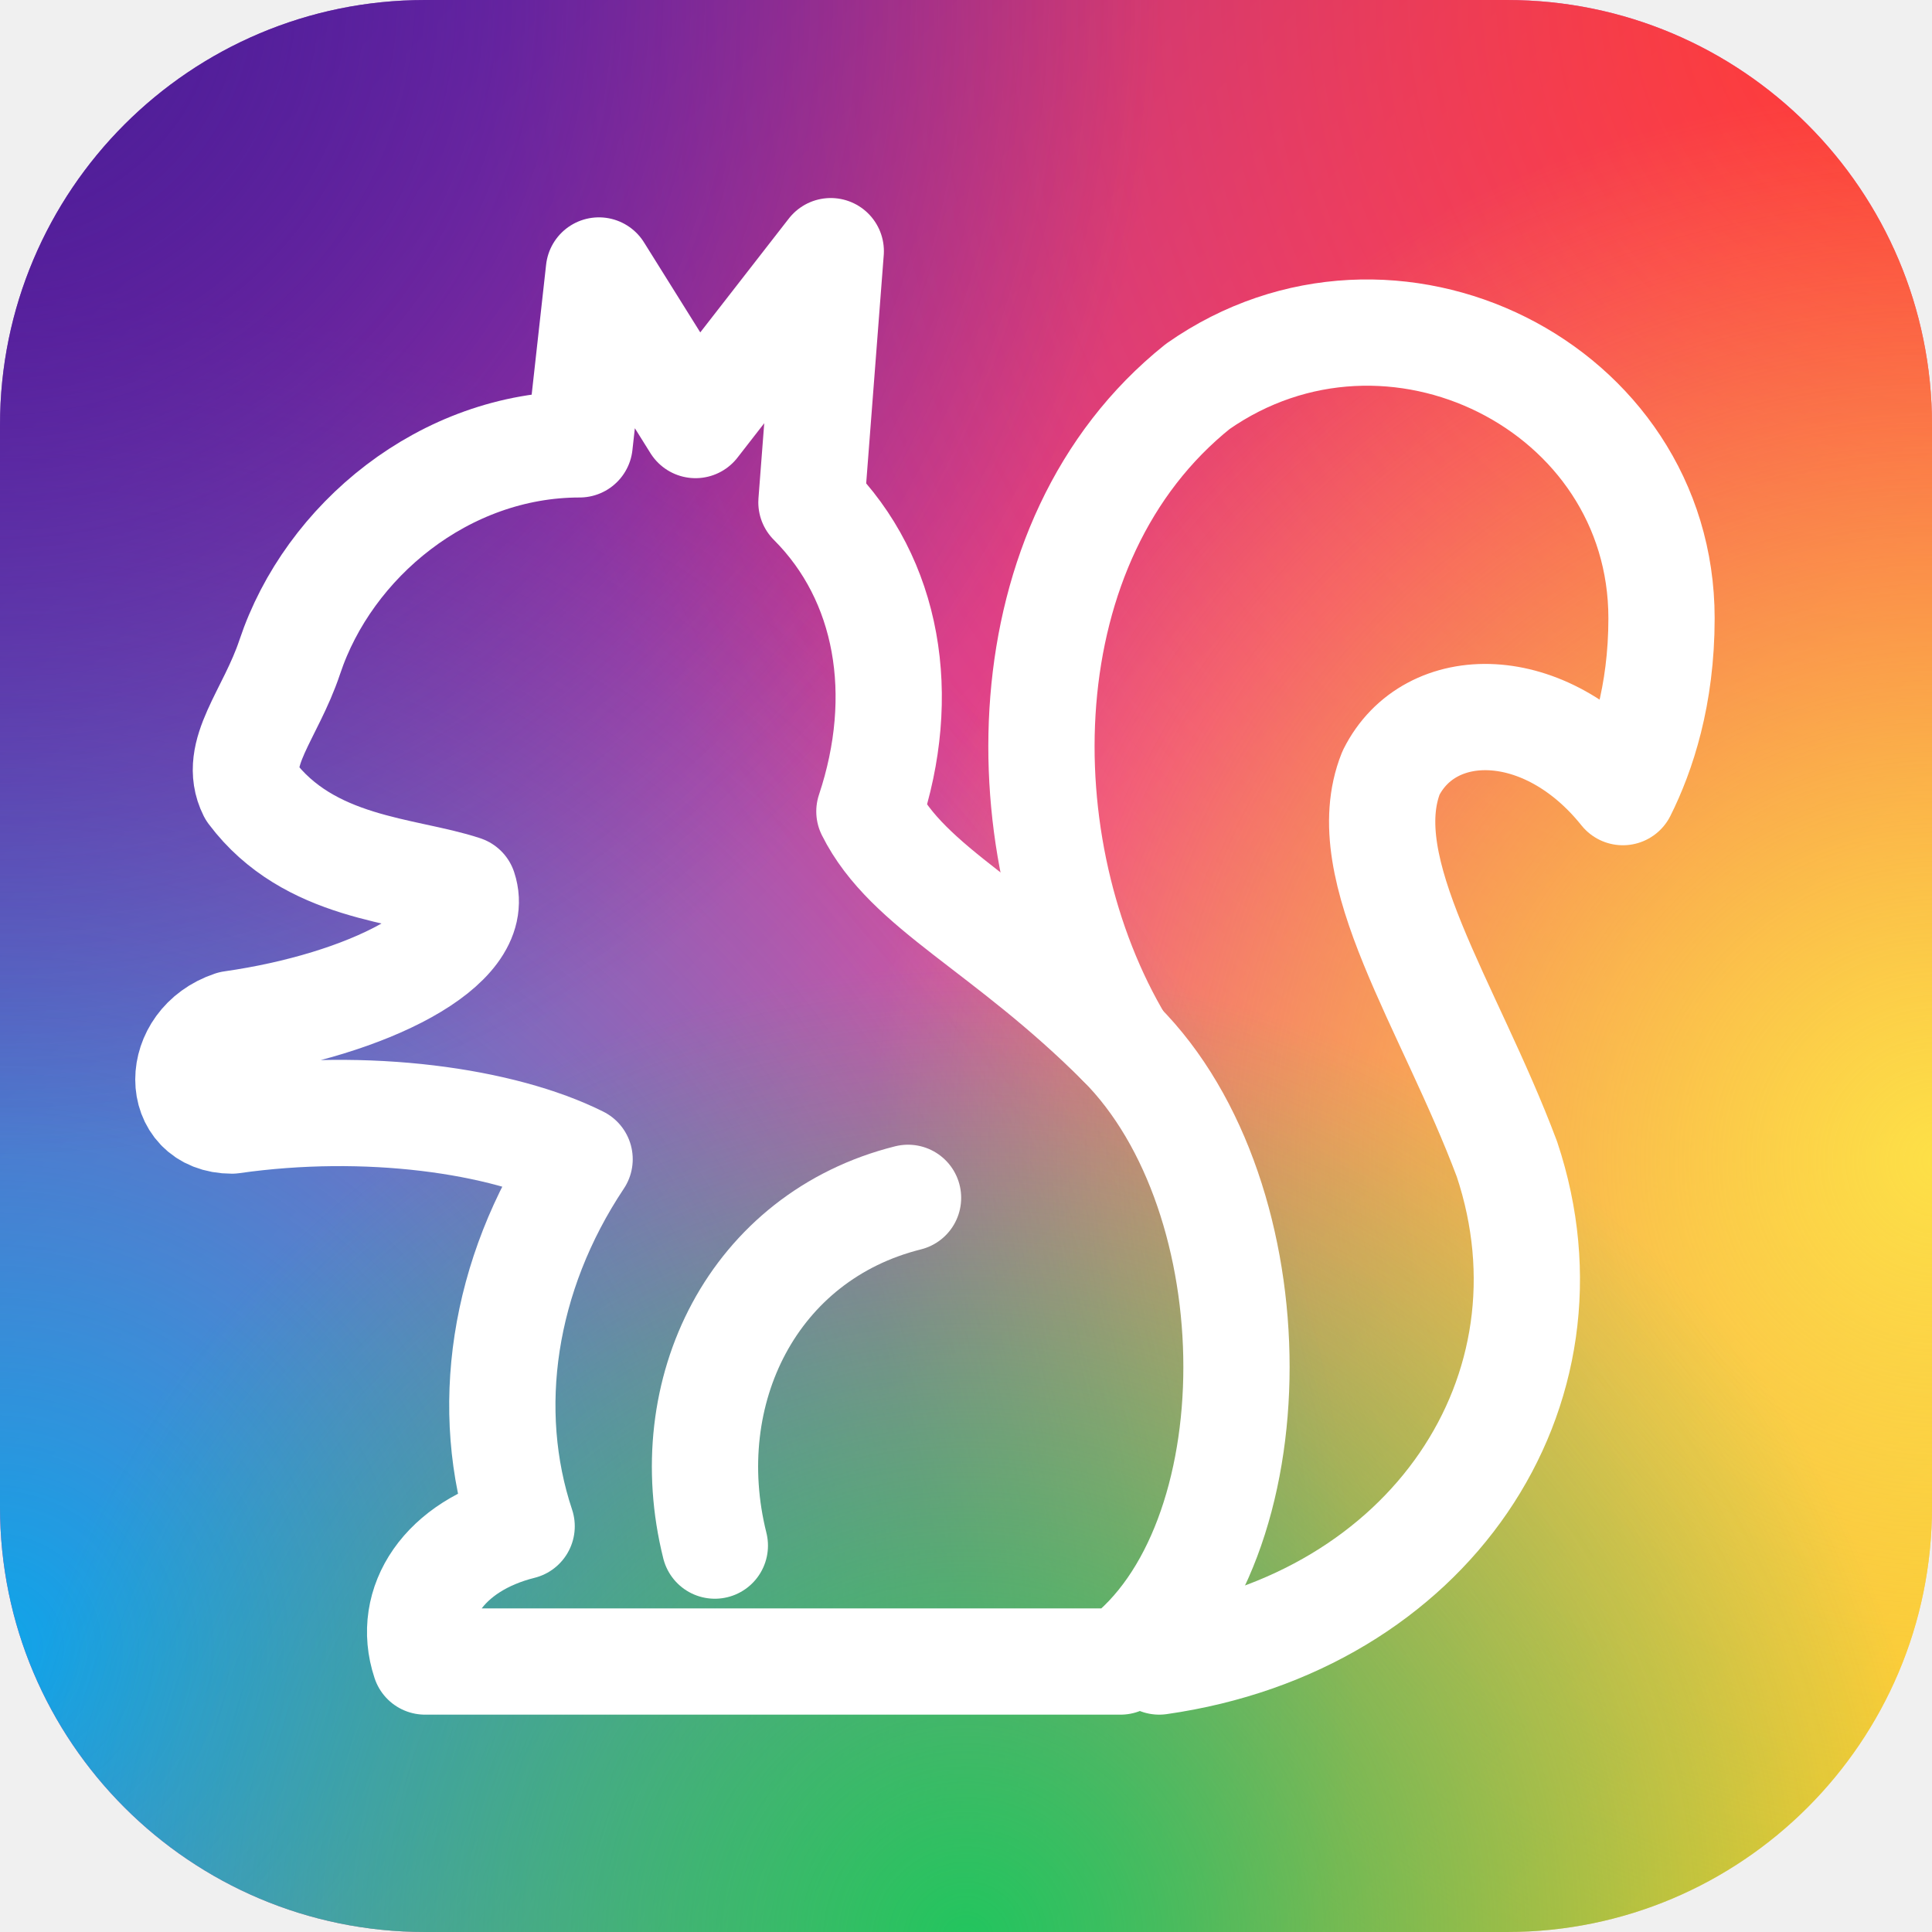
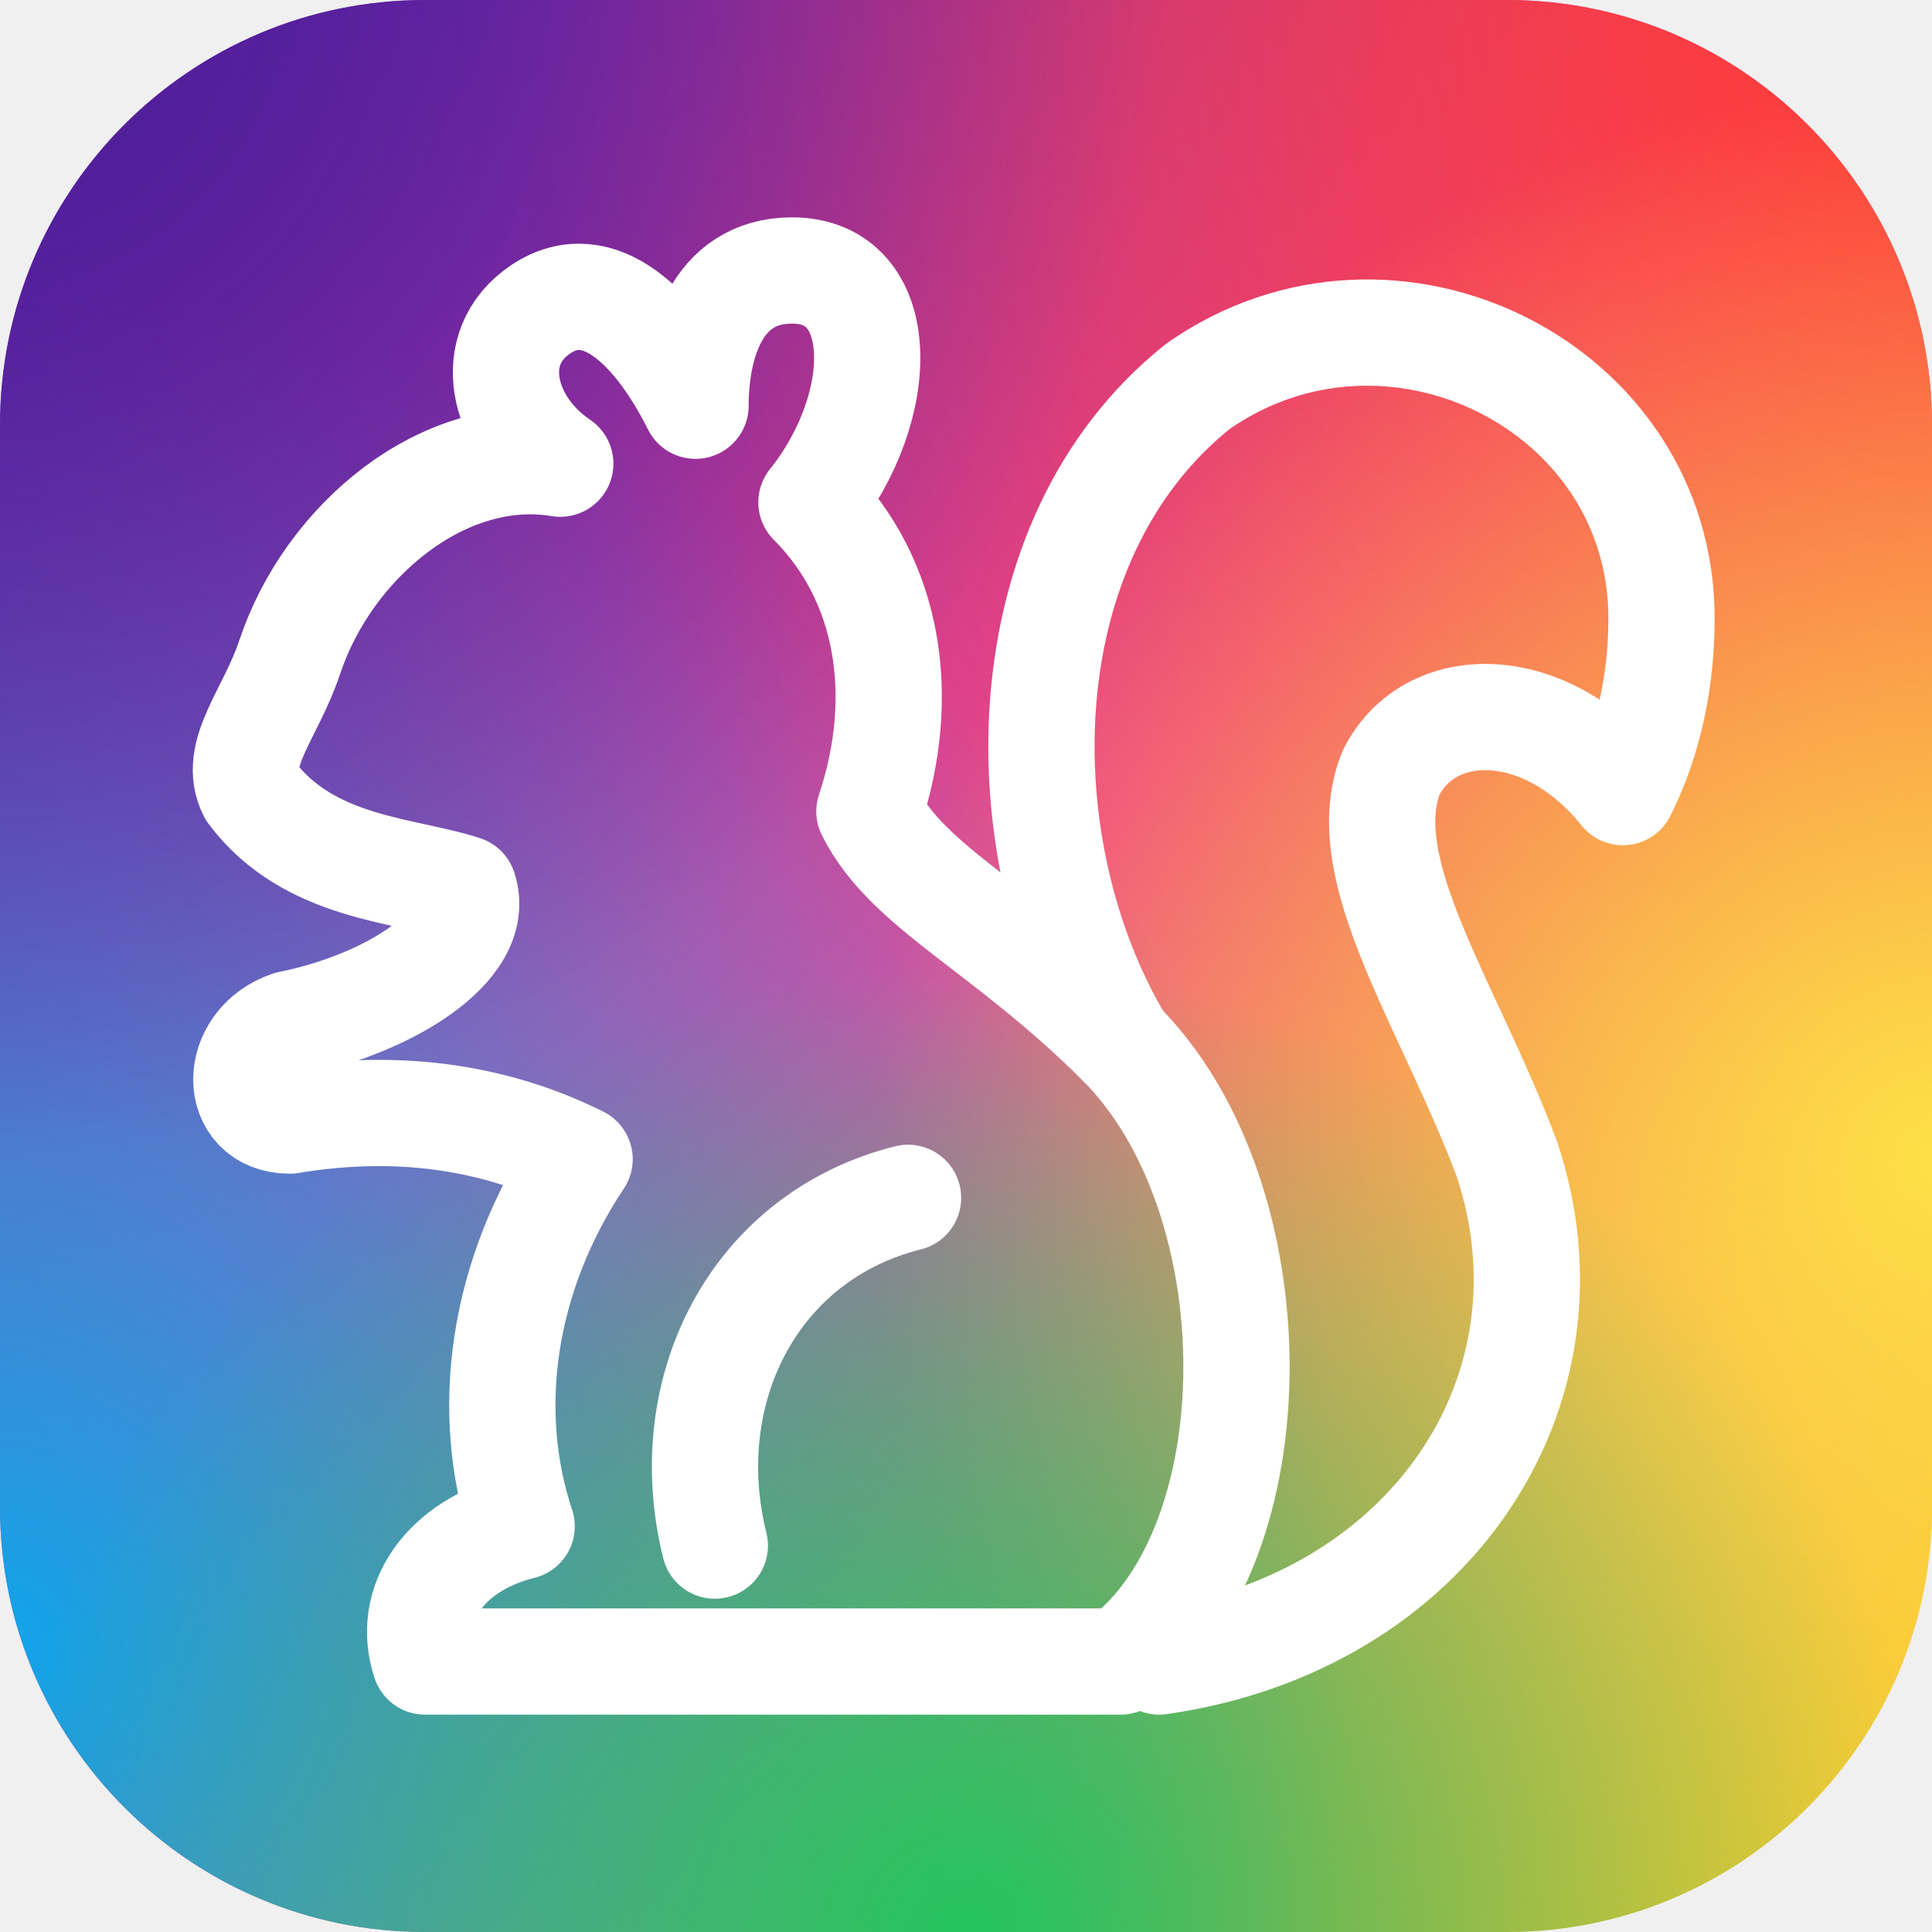
<svg xmlns="http://www.w3.org/2000/svg" viewBox="0 0 100 100" width="100" height="100">
  <defs>
    <linearGradient id="base" x1="0" y1="0" x2="1" y2="1">
      <stop offset="0" stop-color="#5b21b6" />
      <stop offset="0.5" stop-color="#ec4899" />
      <stop offset="1" stop-color="#facc15" />
    </linearGradient>
    <radialGradient id="tr" cx="1" cy="0" r="0.75">
      <stop offset="0" stop-color="#ff3b30" />
      <stop offset="1" stop-color="#ff3b30" stop-opacity="0" />
    </radialGradient>
    <radialGradient id="r" cx="1" cy="0.6" r="0.55">
      <stop offset="0" stop-color="#fde047" />
      <stop offset="1" stop-color="#fde047" stop-opacity="0" />
    </radialGradient>
    <radialGradient id="bl" cx="0" cy="0.85" r="0.7">
      <stop offset="0" stop-color="#0ea5e9" />
      <stop offset="1" stop-color="#0ea5e9" stop-opacity="0" />
    </radialGradient>
    <radialGradient id="b" cx="0.5" cy="1" r="0.5">
      <stop offset="0" stop-color="#22c55e" />
      <stop offset="1" stop-color="#22c55e" stop-opacity="0" />
    </radialGradient>
    <radialGradient id="tl" cx="0" cy="0" r="0.6">
      <stop offset="0" stop-color="#4c1d95" />
      <stop offset="1" stop-color="#4c1d95" stop-opacity="0" />
    </radialGradient>
    <clipPath id="tile">
      <rect width="100" height="100" rx="22" />
    </clipPath>
  </defs>
  <g clip-path="url(#tile)">
    <rect width="100" height="100" fill="url(#base)" />
    <rect width="100" height="100" fill="url(#tr)" />
    <rect width="100" height="100" fill="url(#r)" />
    <rect width="100" height="100" fill="url(#bl)" />
    <rect width="100" height="100" fill="url(#b)" />
    <rect width="100" height="100" fill="url(#tl)" />
  </g>
  <g fill="none" stroke="#fff" stroke-width="5.5" stroke-linecap="round" stroke-linejoin="round">
-     <path d="M22 86 L58 86 C66 80 66 62 58 54 C52 48 47 46 45 42 C47 36 46 30 42 26 L43 13 L36 22 L31 14 L30 23 C23 23 17 28 15 34 C14 37 12 39 13 41 C16 45 21 45 24 46 C25 49 19 52 12 53 C9 54 9 58 12 58 C19 57 26 58 30 60 C26 66 25 73 27 79 C23 80 21 83 22 86 Z" />
+     <path d="M22 86 L58 86 C66 80 66 62 58 54 C52 48 47 46 45 42 C47 36 46 30 42 26 C46 21 46 14 41 14 C37 14 36 18 36 21 C34 17 31 14 28 16 C25 18 26 22 29 24 C23 23 17 28 15 34 C14 37 12 39 13 41 C16 45 21 45 24 46 C25 49 20 52 15 53 C12 54 12 58 15 58 C21 57 26 58 30 60 C26 66 25 73 27 79 C23 80 21 83 22 86 Z" />
    <path d="M58 54 C52 44 52 28 62 20 C72 13 86 20 86 32 C86 36 85 39 84 41 C80 36 74 36 72 40 C70 45 75 52 78 60 C82 72 74 84 60 86" />
    <path d="M47 62 C39 64 35 72 37 80" />
  </g>
</svg>
